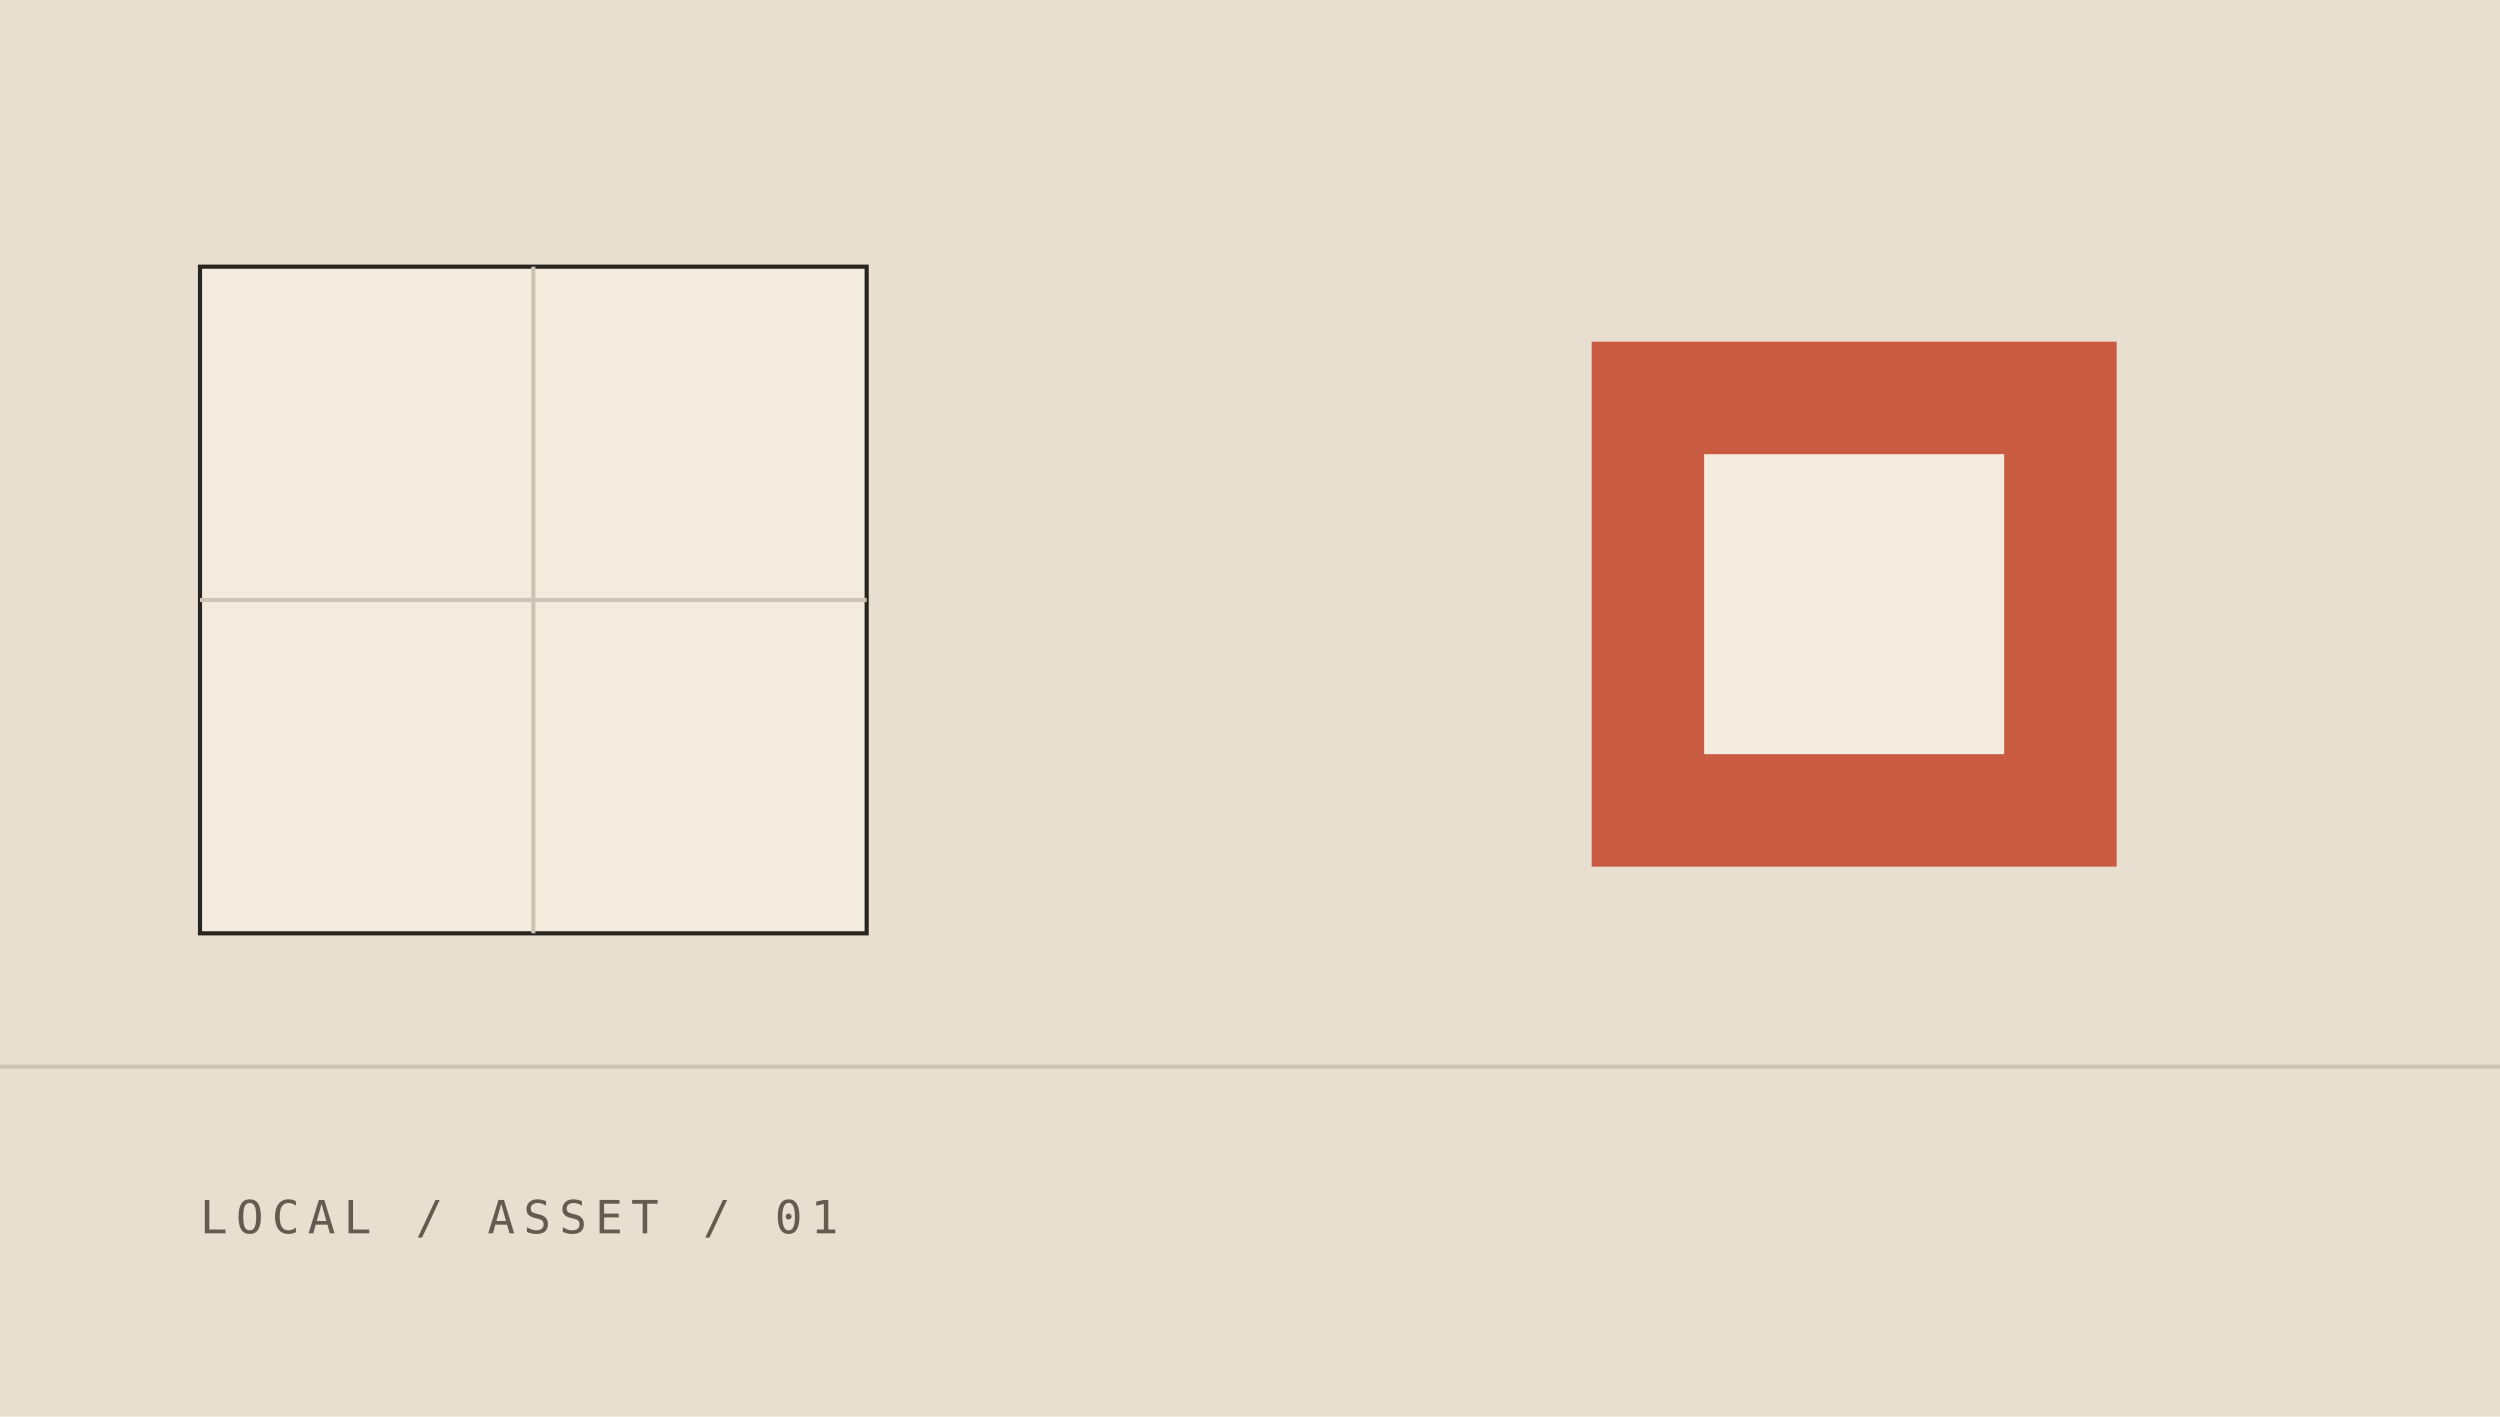
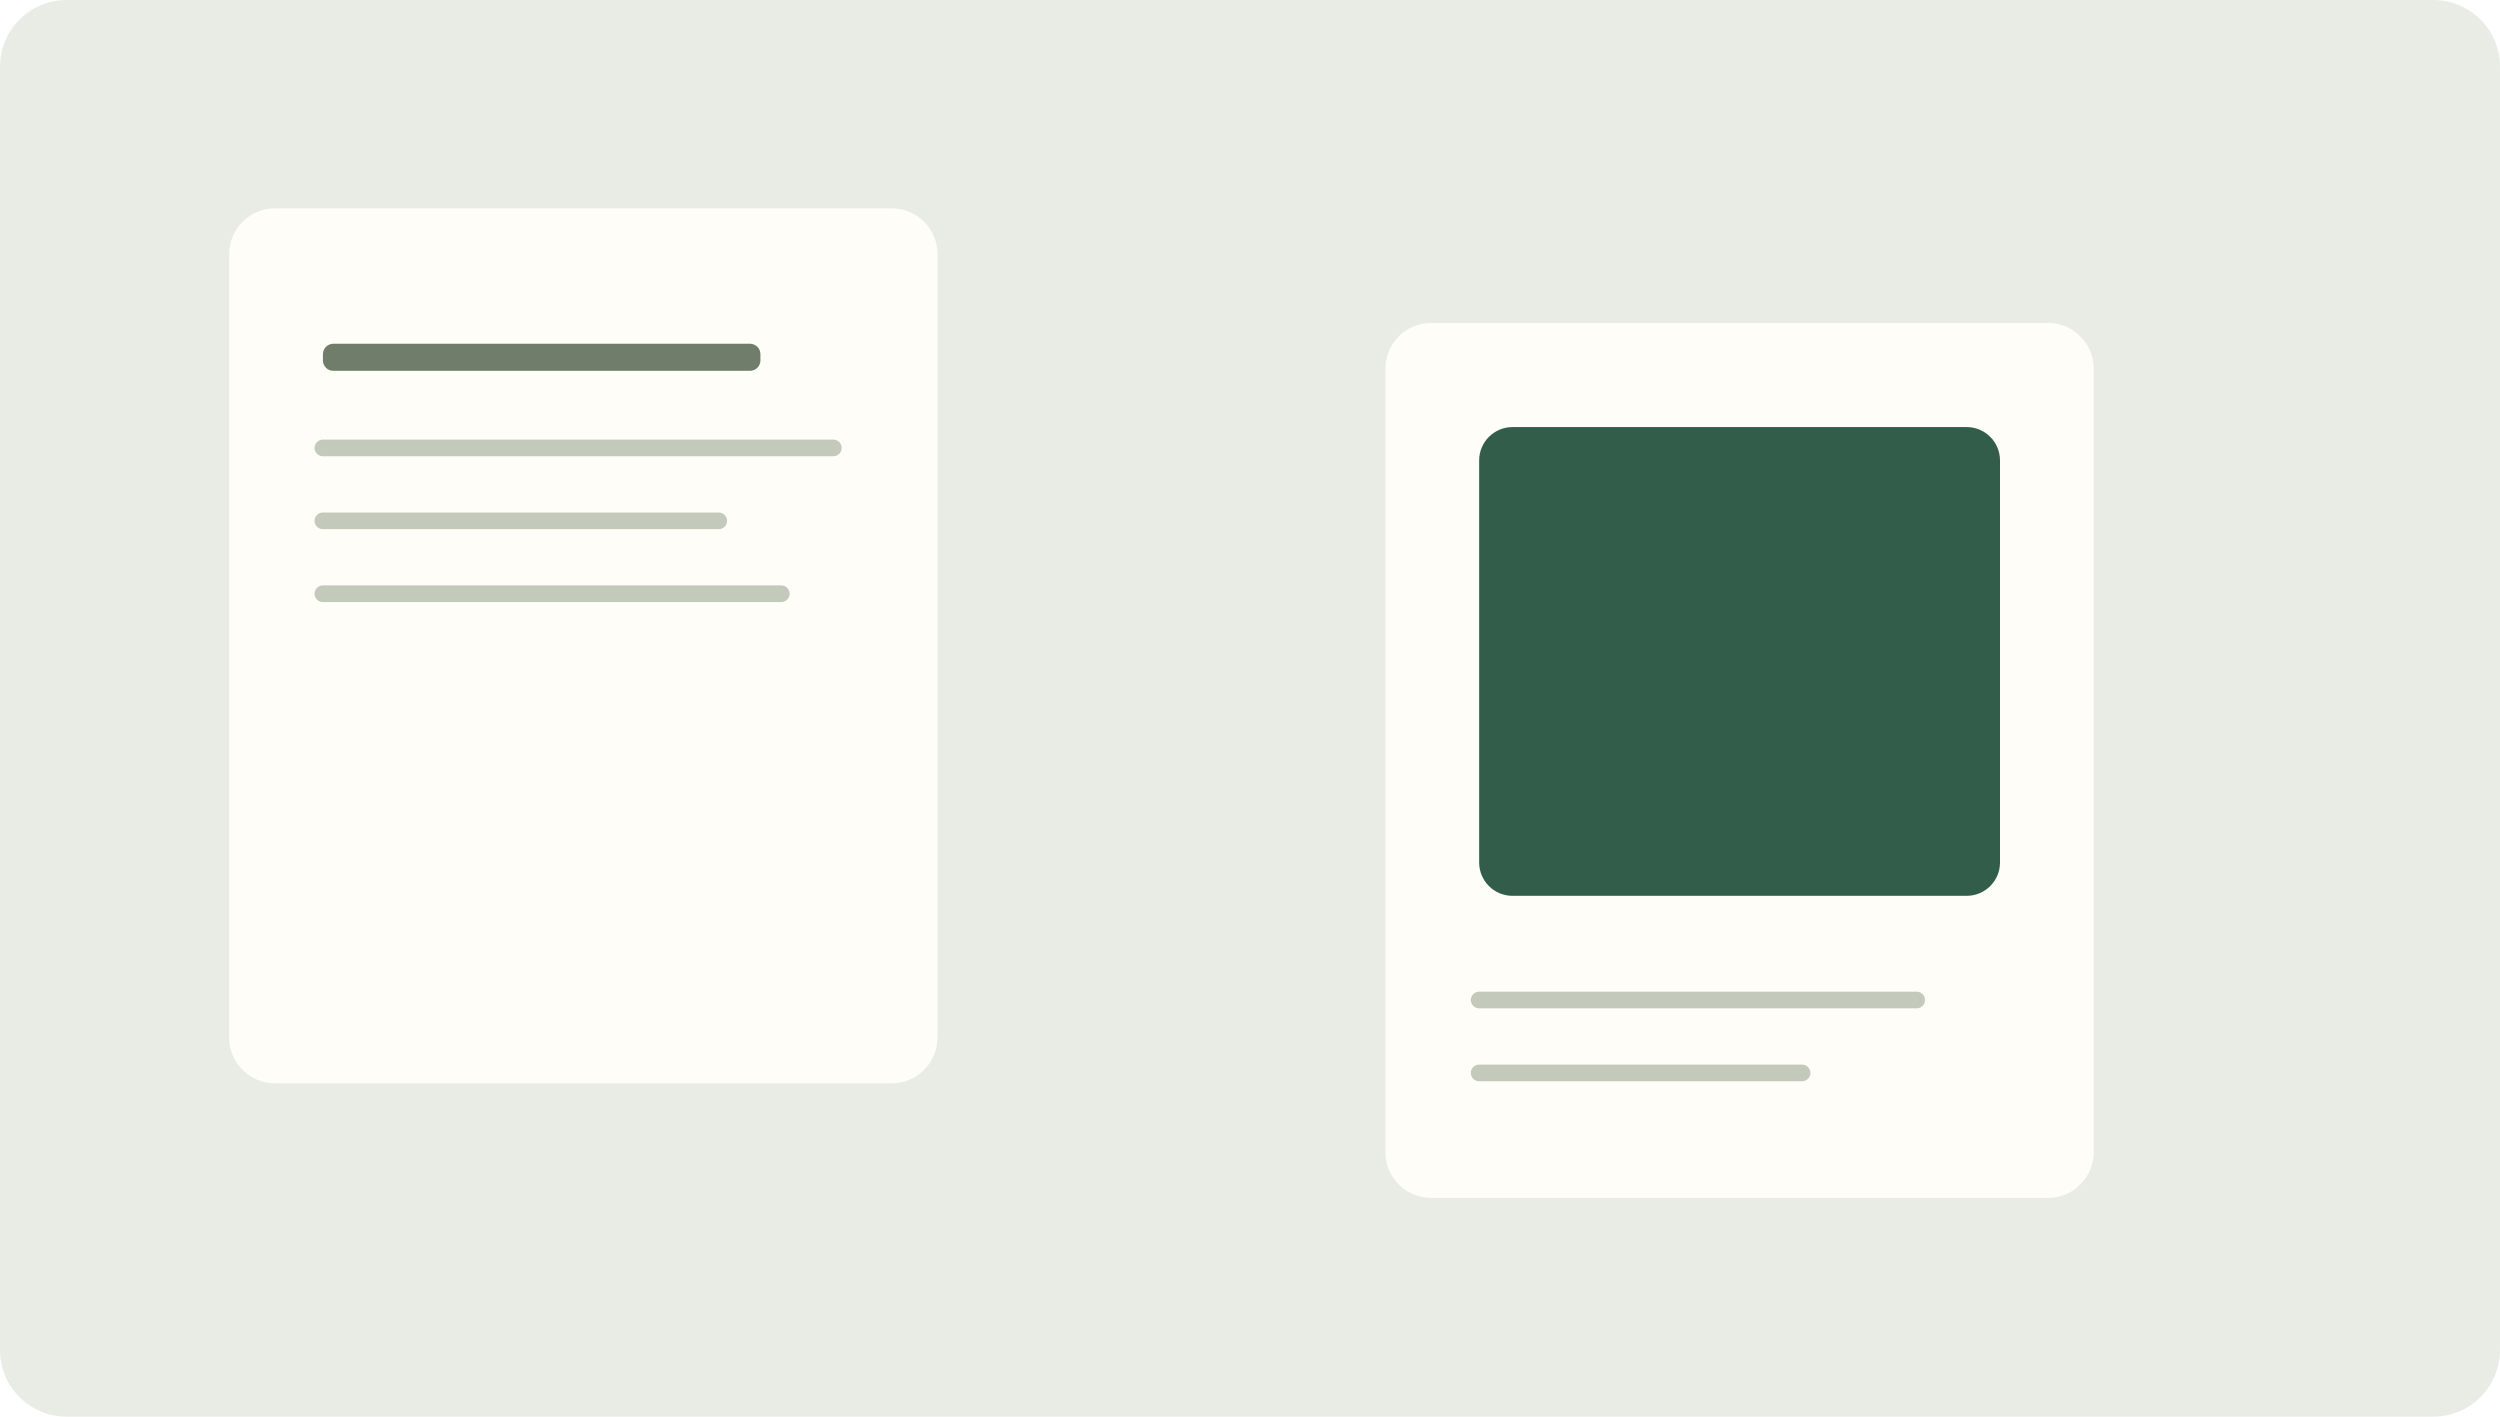
<svg xmlns="http://www.w3.org/2000/svg" width="1200" height="680" viewBox="0 0 1200 680" role="img" aria-labelledby="title desc">
-   <rect width="1200" height="680" fill="#E8DFD0" />
-   <path d="M0 512h1200" stroke="#CFC4B3" stroke-width="2" />
-   <path d="M96 128h320v320H96z" fill="#F3EBDD" stroke="#28251F" stroke-width="2" />
-   <path d="M256 128v320M96 288h320" stroke="#CFC4B3" stroke-width="2" />
-   <path d="M764 164h252v252H764z" fill="#C95B43" />
-   <path d="M818 218h144v144H818z" fill="#F3EBDD" />
-   <text x="96" y="592" fill="#655B51" font-family="monospace" font-size="22" letter-spacing="4">LOCAL / ASSET / 01</text>
+   <rect width="1200" height="680" rx="32" fill="#E9ECE5" />
+   <rect x="110" y="100" width="340" height="420" rx="22" fill="#FFFDF7" />
+   <rect x="155" y="165" width="210" height="13" rx="5" fill="#717D6B" />
+   <path d="M155 215h245M155 250h190M155 285h220" stroke="#C3CABC" stroke-width="8" stroke-linecap="round" />
+   <rect x="665" y="155" width="340" height="420" rx="22" fill="#FFFDF7" />
+   <rect x="710" y="205" width="250" height="225" rx="16" fill="#315D4A" />
+   <path d="M710 480h210M710 515h155" stroke="#C3CABC" stroke-width="8" stroke-linecap="round" />
</svg>
